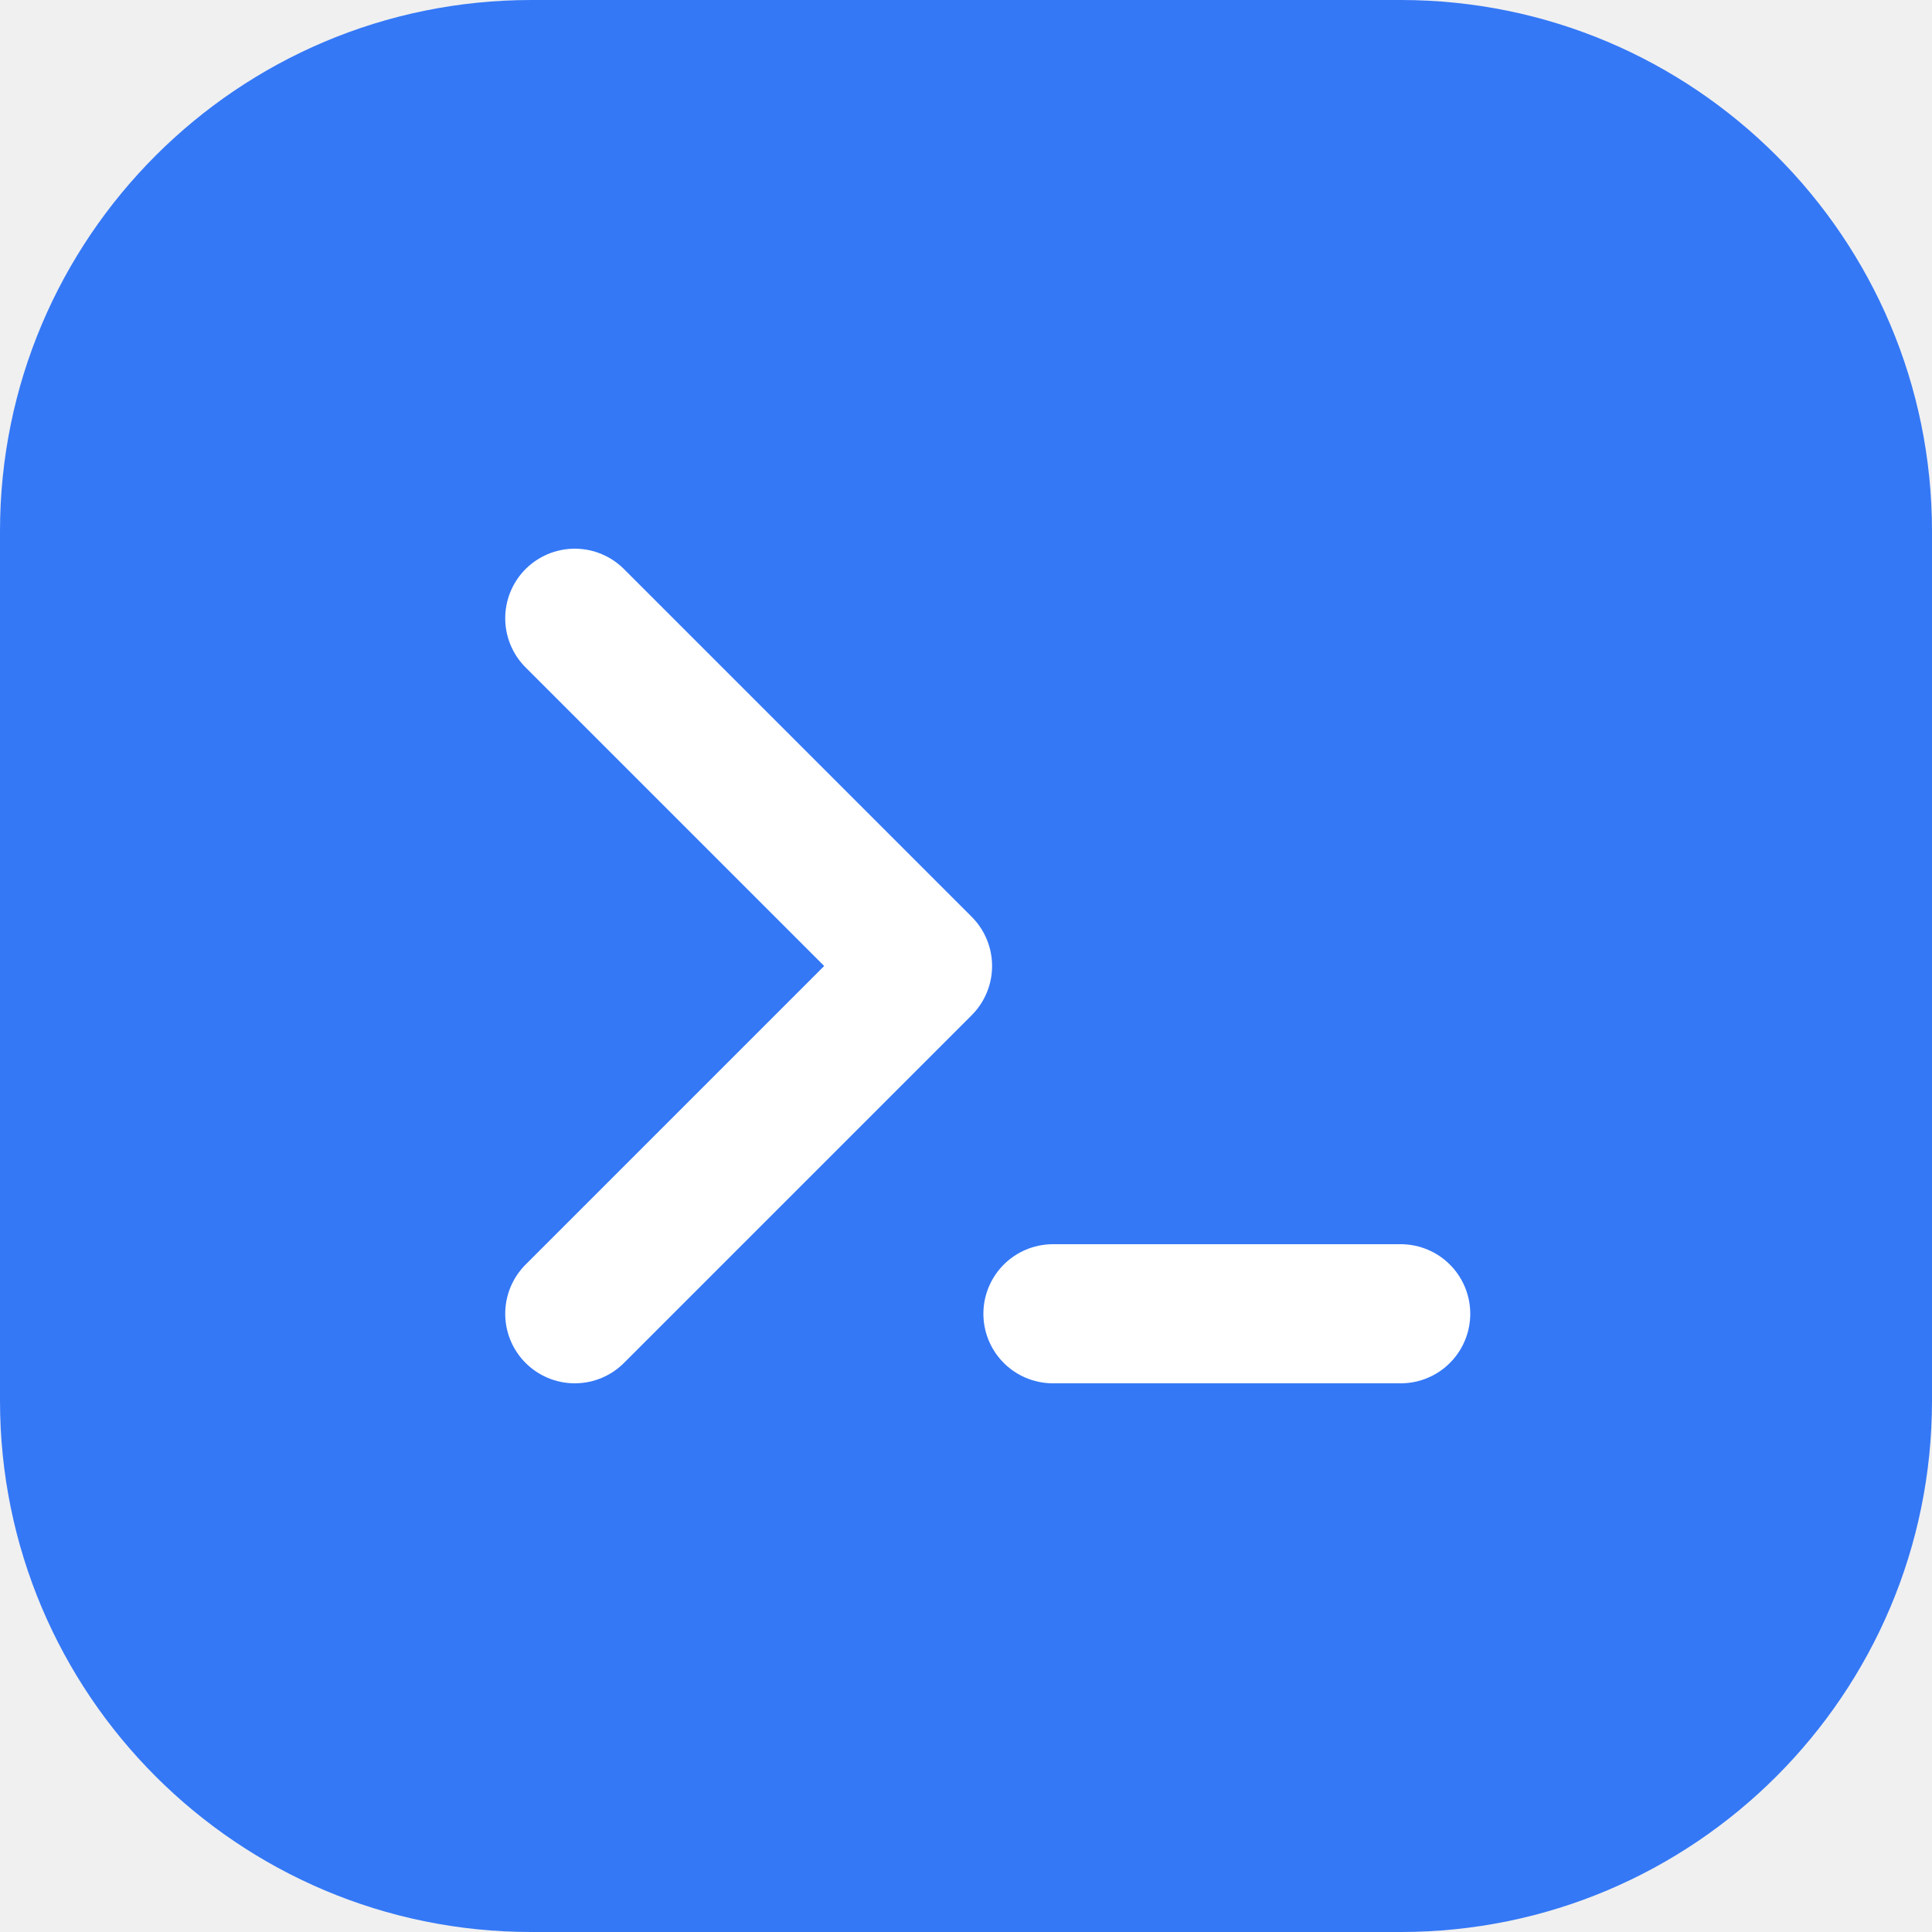
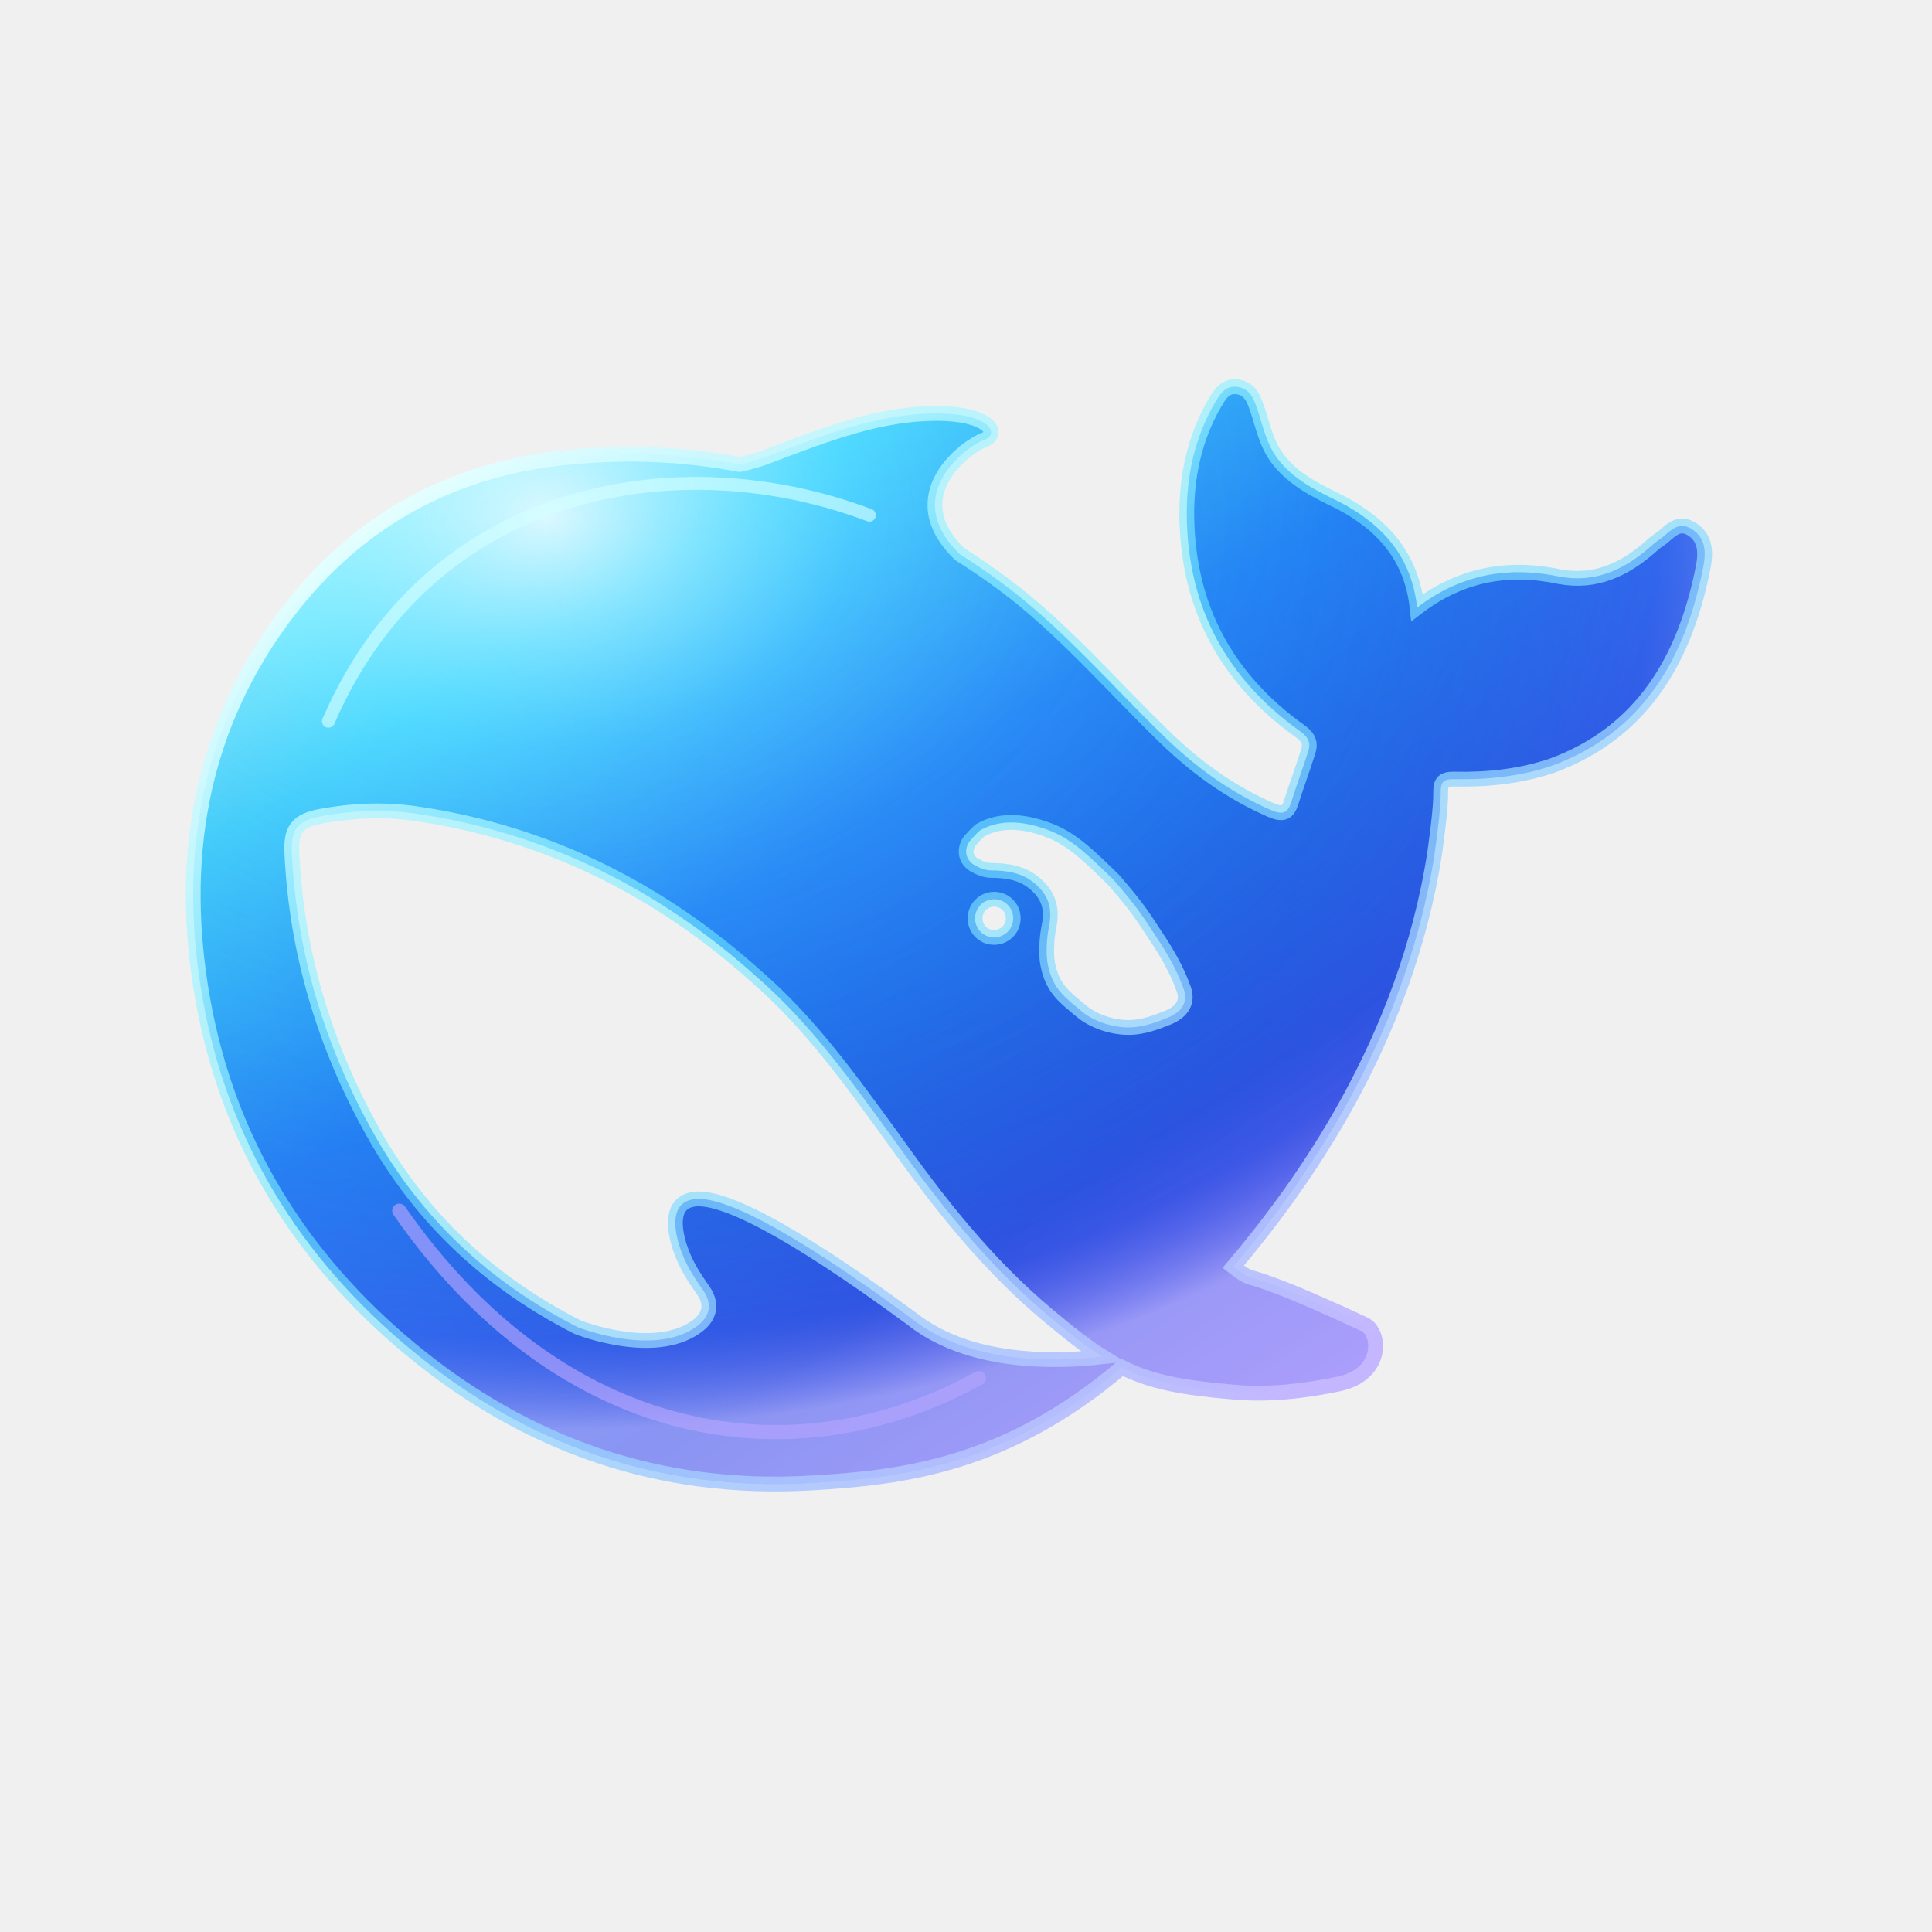
- <svg xmlns="http://www.w3.org/2000/svg" width="80" height="80" viewBox="0 0 80 80" fill="none">
-   <rect width="80" height="80" rx="22" fill="#3478F6" />
-   <g transform="translate(11.2 11.2) scale(1.8)">
-     <path d="M7 8l8 8-8 8M18 24h8" stroke="white" stroke-width="3.2" stroke-linecap="round" stroke-linejoin="round" />
+ <svg xmlns="http://www.w3.org/2000/svg" class="omd-whale" viewBox="-3 -6 30 30" fill="none" role="img" aria-label="Oh My DSH">
+   <defs>
+     <path id="omd-logo-shape" class="omd-whale-contour" d="M23.271 2.216C23.039 2.071 22.91 2.287 22.755 2.388C22.703 2.42 22.656 2.464 22.61 2.505C22.214 2.848 21.771 3.054 21.225 2.956C20.412 2.784 19.68 2.919 19.005 3.435C18.92 2.663 18.493 2.157 17.808 1.798C17.446 1.621 17.08 1.449 16.83 1.111C16.656 0.872 16.611 0.612 16.524 0.354C16.469 0.198 16.414 0.039 16.223 0.009C16.017 -0.024 15.936 0.137 15.856 0.271C15.539 0.822 15.418 1.43 15.429 2.046C15.454 3.432 16.041 4.538 17.196 5.36C17.325 5.456 17.356 5.547 17.312 5.674C17.229 5.936 17.134 6.191 17.051 6.454C16.999 6.623 16.921 6.659 16.738 6.58C16.107 6.306 15.56 5.909 15.074 5.433C14.248 4.633 13.5 3.751 12.568 3.06C12.349 2.898 12.13 2.748 11.903 2.605C10.952 1.682 12.028 0.923 12.277 0.833C12.537 0.739 12.367 0.416 11.526 0.42C10.684 0.424 9.914 0.706 8.933 1.081C8.789 1.138 8.638 1.179 8.484 1.213C7.593 1.044 6.668 1.006 5.702 1.115C3.883 1.318 2.43 2.178 1.362 3.646C0.079 5.41 -0.223 7.415 0.147 9.506C0.535 11.71 1.66 13.535 3.389 14.962C5.181 16.441 7.246 17.166 9.601 17.027C11.032 16.944 12.624 16.753 14.421 15.232C14.874 15.458 15.35 15.548 16.138 15.615C16.746 15.672 17.331 15.585 17.784 15.491C18.493 15.341 18.444 14.684 18.188 14.564C16.108 13.595 16.565 13.989 16.15 13.67C17.206 12.42 18.82 10.198 19.278 7.246C19.318 6.948 19.375 6.534 19.371 6.293C19.371 6.145 19.411 6.092 19.597 6.098C20.113 6.109 20.619 6.051 21.096 5.891C22.503 5.375 23.169 4.232 23.448 2.804C23.49 2.586 23.491 2.356 23.271 2.216ZM11.175 14.49C9.159 13.005 8.182 12.567 7.778 12.621C7.401 12.673 7.469 13.087 7.552 13.354C7.639 13.619 7.752 13.797 7.91 14.024C8.02 14.175 8.095 14.406 7.801 14.609C7.152 15.063 6.023 14.63 5.97 14.609C4.657 13.941 3.559 12.965 2.785 11.569C2.037 10.225 1.603 8.783 1.532 7.244C1.513 6.872 1.622 6.741 1.992 6.673C2.479 6.583 2.981 6.564 3.468 6.636C5.525 6.936 7.276 7.843 8.744 9.163C9.582 9.888 10.216 10.783 10.869 11.679C11.563 12.659 12.31 13.617 13.262 14.415C13.598 14.696 13.866 14.91 14.123 15.068C13.349 15.155 12.058 15.177 11.175 14.491L11.175 14.49ZM12.141 8.26C12.141 8.095 12.273 7.963 12.439 7.963C12.476 7.963 12.511 7.971 12.541 7.982C12.582 7.997 12.62 8.019 12.65 8.053C12.704 8.106 12.733 8.181 12.733 8.26C12.733 8.425 12.601 8.556 12.435 8.556C12.27 8.556 12.141 8.425 12.141 8.26ZM15.142 9.799C14.949 9.878 14.757 9.945 14.572 9.953C14.284 9.968 13.972 9.851 13.802 9.709C13.537 9.487 13.348 9.363 13.27 8.977C13.236 8.812 13.255 8.556 13.284 8.41C13.352 8.094 13.277 7.892 13.055 7.708C12.873 7.558 12.643 7.516 12.39 7.516C12.296 7.516 12.209 7.475 12.145 7.441C12.039 7.389 11.952 7.257 12.035 7.096C12.062 7.043 12.19 6.916 12.22 6.893C12.563 6.698 12.96 6.762 13.326 6.908C13.665 7.047 13.922 7.302 14.292 7.663C14.669 8.098 14.738 8.218 14.953 8.545C15.123 8.801 15.277 9.063 15.383 9.364C15.447 9.551 15.364 9.705 15.142 9.799Z" />
+     <linearGradient id="omd-logo-body" x1="4" y1="0" x2="16" y2="19" gradientUnits="userSpaceOnUse">
+       <stop stop-color="#a8fbff" />
+       <stop offset=".18" stop-color="#43d5ff" />
+       <stop offset=".4" stop-color="#268cfa" />
+       <stop offset=".7" stop-color="#2458df" />
+       <stop offset="1" stop-color="#9878ff" />
+     </linearGradient>
+     <radialGradient id="omd-logo-glass" cx=".23" cy=".12" r=".83">
+       <stop stop-color="white" stop-opacity=".76" />
+       <stop offset=".25" stop-color="#8cedff" stop-opacity=".18" />
+       <stop offset=".6" stop-color="#0734b3" stop-opacity=".08" />
+       <stop offset=".9" stop-color="#5149ea" stop-opacity=".28" />
+       <stop offset="1" stop-color="#cfbdff" stop-opacity=".6" />
+     </radialGradient>
+     <linearGradient id="omd-logo-rim" x1="4" y1="1" x2="15" y2="17" gradientUnits="userSpaceOnUse">
+       <stop stop-color="#e7ffff" />
+       <stop offset=".45" stop-color="#6fe9ff" stop-opacity=".58" />
+       <stop offset="1" stop-color="#c4b7ff" />
+     </linearGradient>
+     <linearGradient id="omd-logo-trail">
+       <stop stop-color="#5778ff" stop-opacity="0" />
+       <stop offset=".6" stop-color="#a590ff" />
+       <stop offset="1" stop-color="#85f3ff" />
+     </linearGradient>
+     <filter id="omd-logo-glow" x="-40%" y="-50%" width="180%" height="200%">
+       <feGaussianBlur stdDeviation=".38" />
+     </filter>
+   </defs>
+   <g class="omd-whale-orbit" opacity="0">
+     <ellipse cx="11.7" cy="8.5" rx="13.4" ry="10.7" transform="rotate(-28 11.7 8.5)" stroke="#657eff" stroke-width=".12" opacity=".25" />
+     <g class="omd-whale-rotor">
+       <ellipse cx="11.7" cy="8.5" rx="13.4" ry="10.7" transform="rotate(-28 11.7 8.5)" stroke="url(#omd-logo-trail)" stroke-width=".24" pathLength="100" stroke-dasharray="29 71" />
+       <g transform="rotate(-28 11.7 8.5)">
+         <circle cx="25.1" cy="8.5" r=".7" fill="#48cfff" filter="url(#omd-logo-glow)" />
+         <circle cx="25.1" cy="8.5" r=".32" fill="#d3fbff" />
+       </g>
+     </g>
+   </g>
+   <g class="omd-whale-body">
+     <use href="#omd-logo-shape" fill="url(#omd-logo-body)" />
+     <use href="#omd-logo-shape" fill="url(#omd-logo-glass)" />
+     <use href="#omd-logo-shape" stroke="url(#omd-logo-rim)" stroke-width=".23" />
+     <path d="M2.1 5.2C3.7 1.5 7.6 .9 10.5 2" stroke="#d3ffff" stroke-width=".2" stroke-linecap="round" opacity=".65" />
+     <path d="M3.2 12.8C5.7 16.4 9.3 17 12.2 15.4" stroke="#b4a5ff" stroke-width=".22" stroke-linecap="round" opacity=".65" />
  </g>
</svg>
